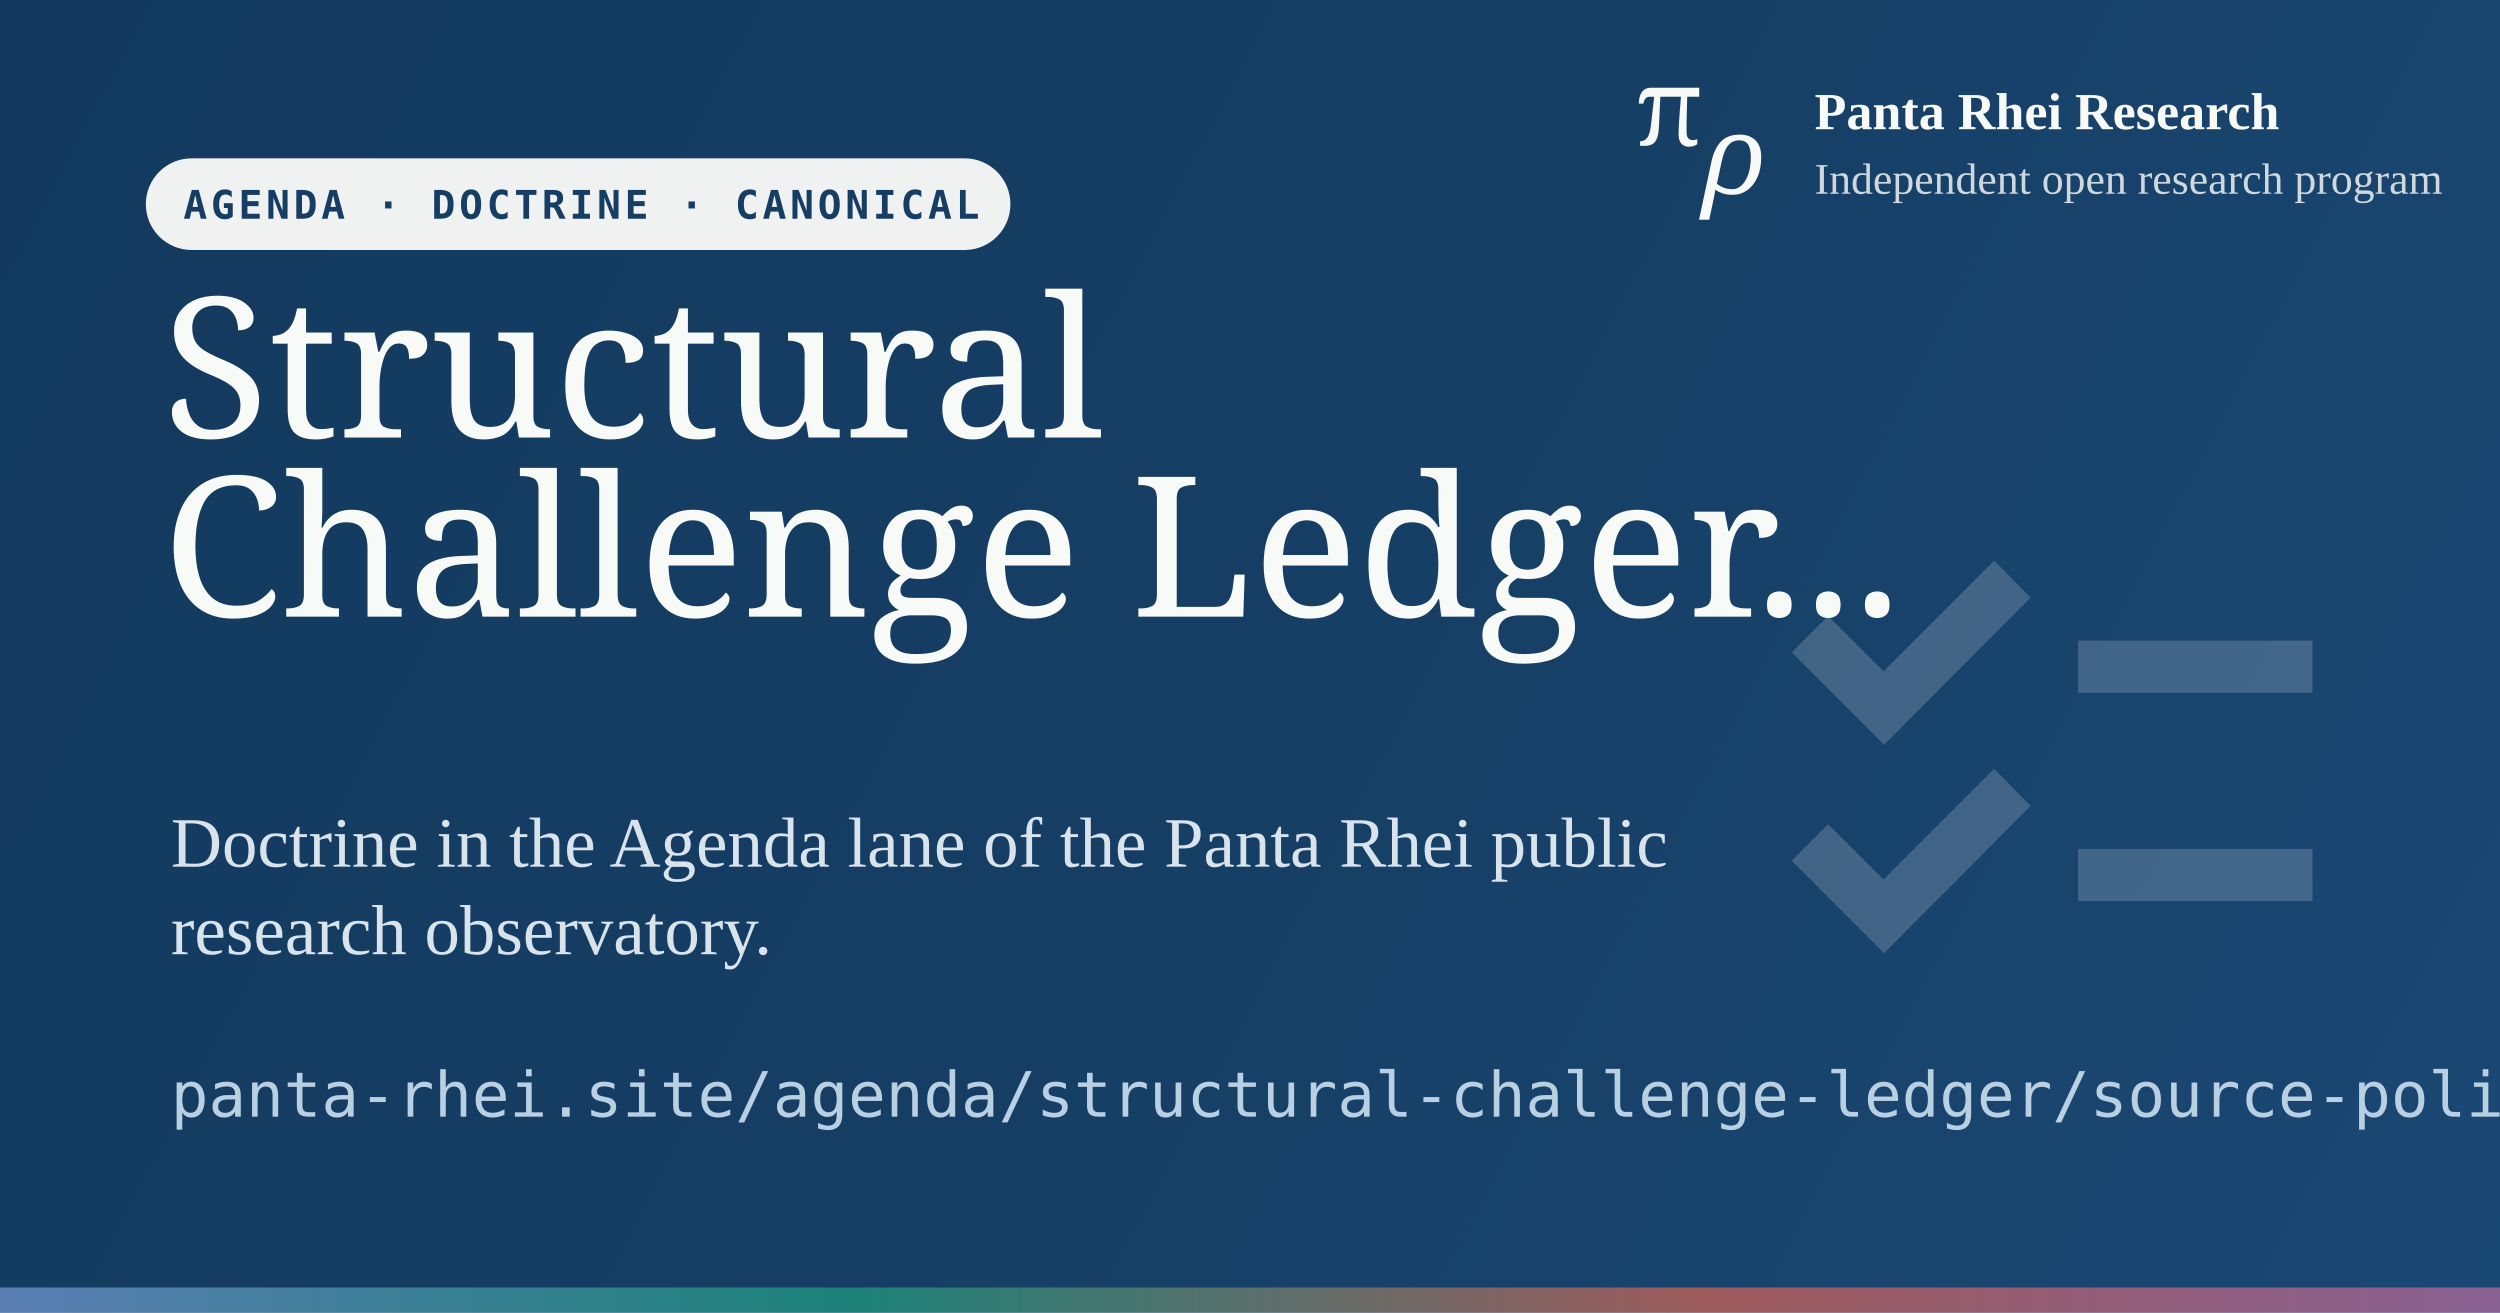
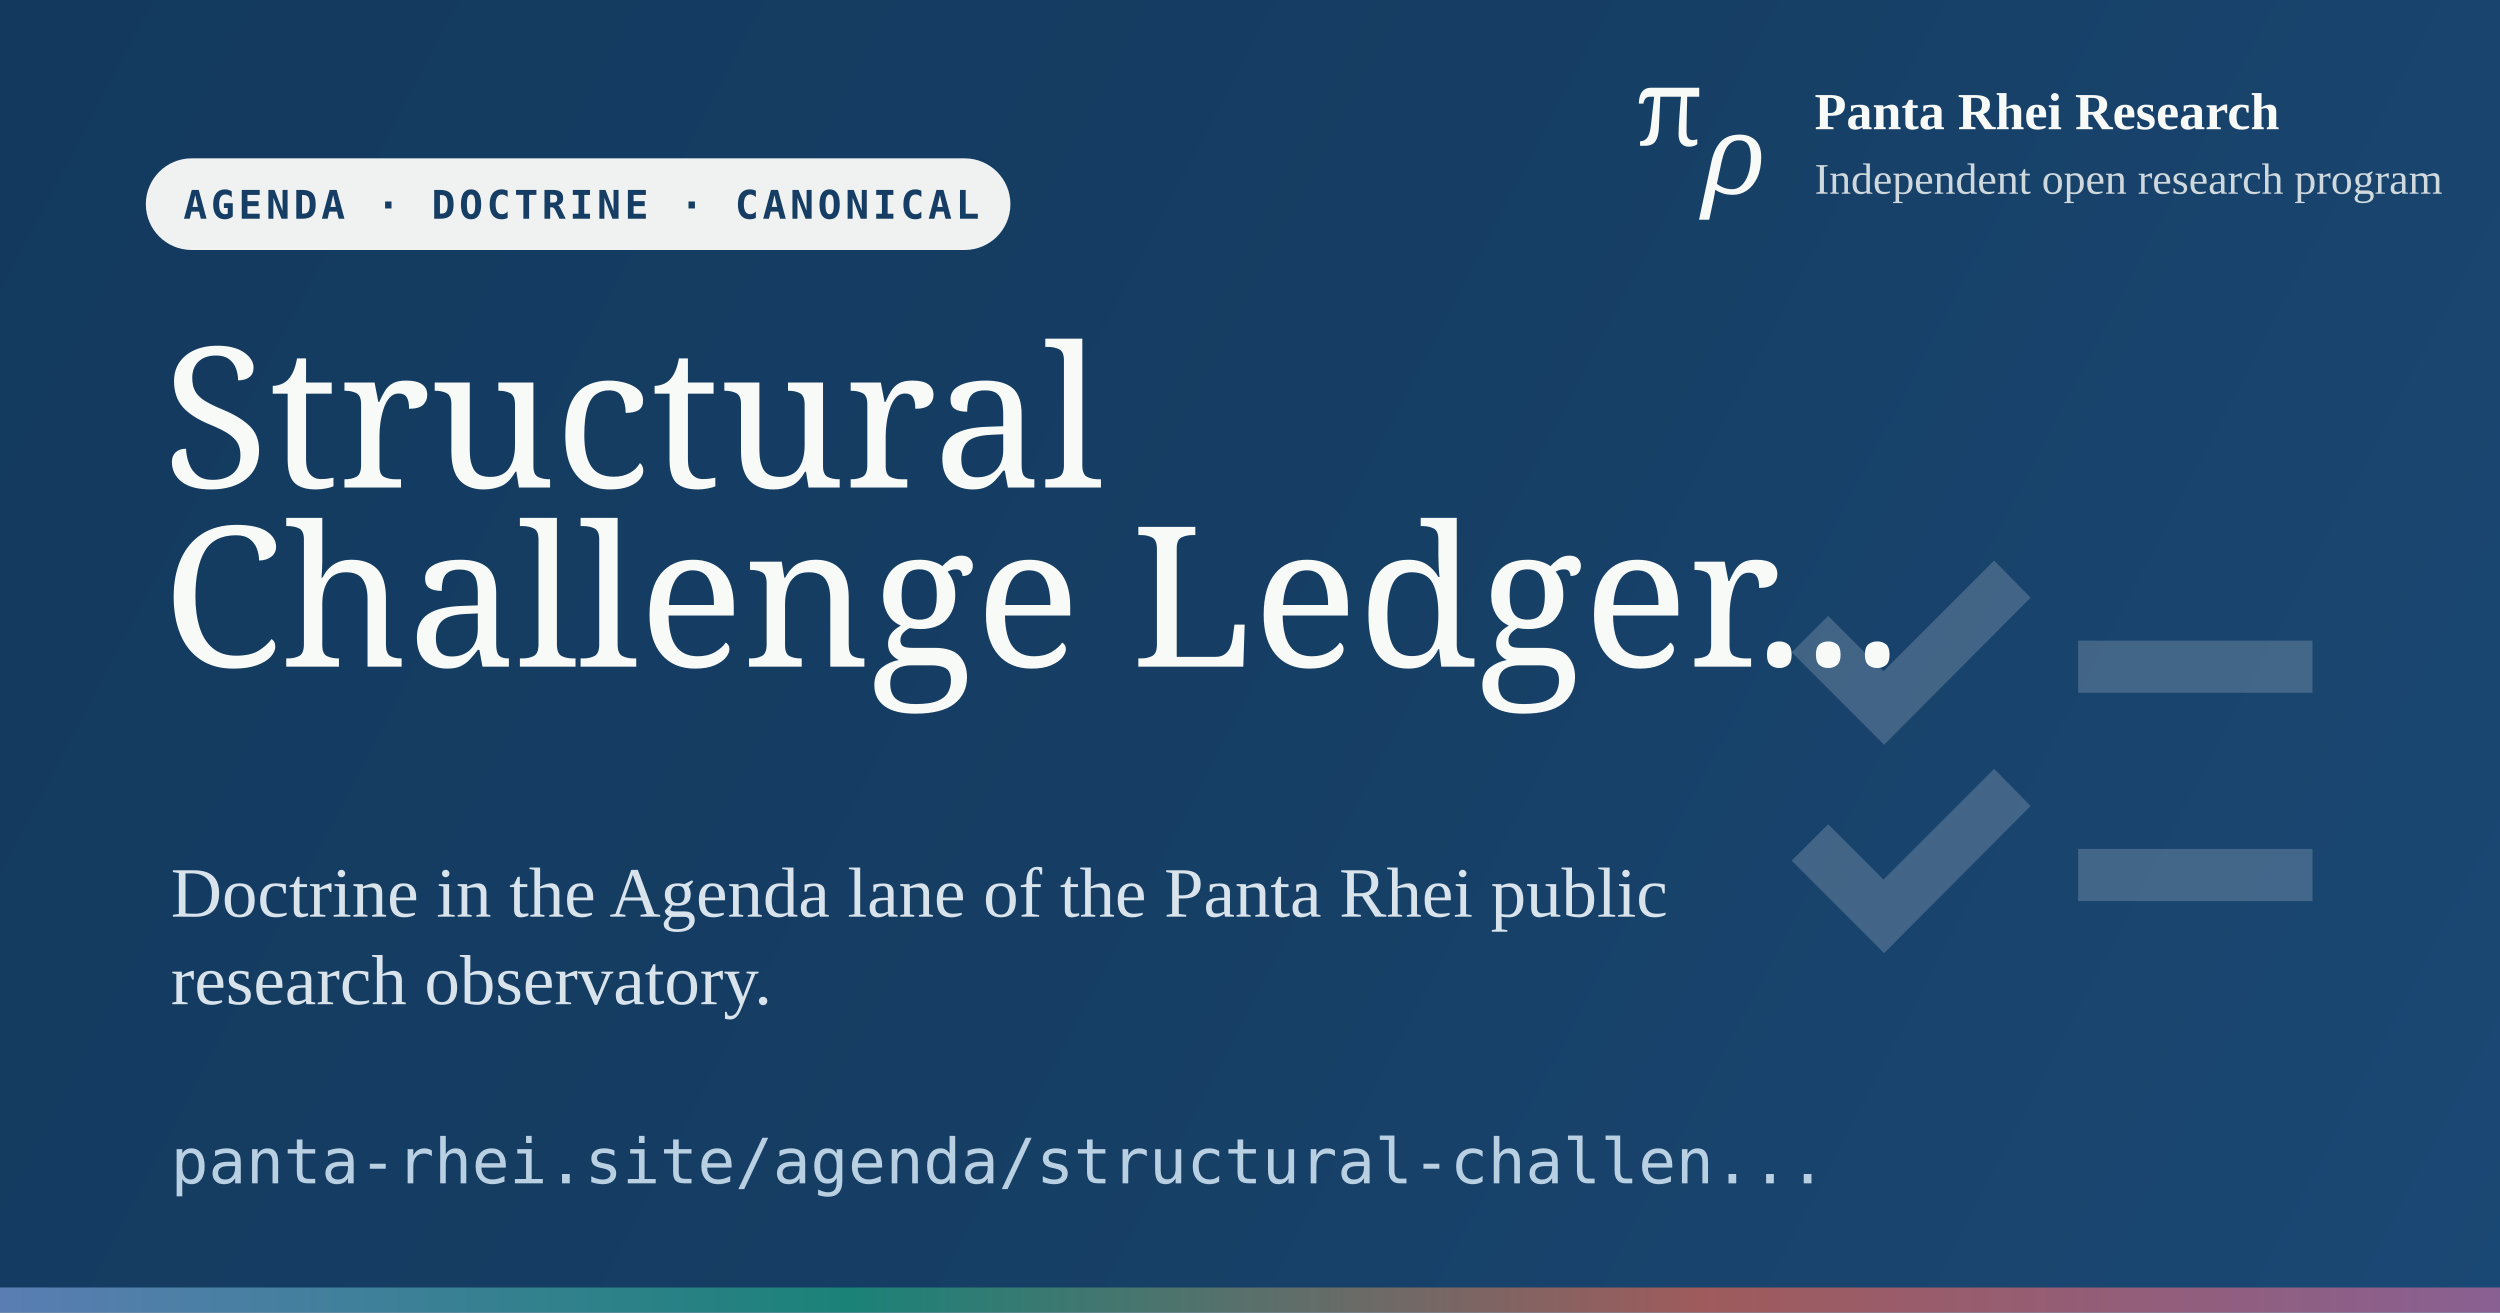
<svg xmlns="http://www.w3.org/2000/svg" width="1200" height="630" viewBox="0 0 1200 630" role="img" aria-label="Panta Rhei preview card for Structural Challenge Ledger Source Policy.">
  <defs>
    <style>
      @font-face { font-family: "EB Garamond OG"; src: url("../fonts-local/EBGaramond-Regular.ttf"); }
      @font-face { font-family: "Source Sans 3 OG"; src: url("../fonts-local/SourceSans3-Regular.ttf"); }
      @font-face { font-family: "Source Code Pro OG"; src: url("../fonts-local/SourceCodePro-Regular.ttf"); }
    </style>
    <linearGradient id="spectrum-rule" x1="0" y1="0" x2="1200" y2="0" gradientUnits="userSpaceOnUse">
      <stop offset="0%" stop-color="#5A7EB3" />
      <stop offset="34%" stop-color="#1B8278" />
      <stop offset="68%" stop-color="#9F5B5C" />
      <stop offset="100%" stop-color="#896092" />
    </linearGradient>
  </defs>
  <linearGradient id="panta-og-dark-gradient" x1="0" y1="0" x2="1200" y2="630" gradientUnits="userSpaceOnUse">
    <stop offset="0%" stop-color="#13395E" />
    <stop offset="48%" stop-color="#163E64" />
    <stop offset="100%" stop-color="#1A4874" />
  </linearGradient>
  <rect width="1200" height="630" fill="url(#panta-og-dark-gradient)" />
  <rect x="0" y="618" width="1200" height="12" fill="url(#spectrum-rule)" />
  <svg x="835" y="220" width="300" height="300" viewBox="0 -960 960 960" opacity="0.18" aria-hidden="true">
    <path d="M222-200 80-342l56-56 85 85 170-170 56 57-225 226Zm0-320L80-662l56-56 85 85 170-170 56 57-225 226Zm298 240v-80h360v80H520Zm0-320v-80h360v80H520Z" fill="#FFFFFF" />
  </svg>
  <g transform="translate(785 26)" fill="#F8FAF7">
    <text x="0" y="44" font-family="EB Garamond OG, Georgia, serif" font-size="52" font-weight="400">π</text>
    <text x="31" y="67" font-family="EB Garamond OG, Georgia, serif" font-size="52" font-style="italic" font-weight="400">ρ</text>
    <text x="86" y="36" font-family="Source Sans 3 OG, Inter, Arial, sans-serif" font-size="25" font-weight="700">Panta Rhei Research</text>
    <text x="86" y="67" font-family="Source Sans 3 OG, Inter, Arial, sans-serif" font-size="21" opacity="0.82">Independent open research program</text>
  </g>
  <g transform="translate(70 76)">
    <rect width="415" height="44" rx="22" fill="#F8FAF7" opacity="0.96" />
    <text x="18" y="29" font-family="Source Code Pro OG, ui-monospace, monospace" font-size="19" font-weight="700" letter-spacing="1.8" fill="#163E64">AGENDA · DOCTRINE · CANONICAL</text>
  </g>
  <text font-family="EB Garamond OG, Georgia, serif" font-size="94" font-weight="400" fill="#F8FAF7">
-     <tspan x="78" y="210">Structural</tspan>
-     <tspan x="78" y="296">Challenge Ledger...</tspan>
+     <tspan x="78" y="234">Structural</tspan>
+     <tspan x="78" y="320">Challenge Ledger...</tspan>
  </text>
  <text font-family="Source Sans 3 OG, Inter, Arial, sans-serif" font-size="34" font-weight="400" fill="#D8E3EC">
-     <tspan x="82" y="416">Doctrine in the Agenda lane of the Panta Rhei public</tspan>
-     <tspan x="82" y="458">research observatory.</tspan>
+     <tspan x="82" y="440">Doctrine in the Agenda lane of the Panta Rhei public</tspan>
+     <tspan x="82" y="482">research observatory.</tspan>
  </text>
-   <text x="82" y="536" font-family="Source Code Pro OG, ui-monospace, monospace" font-size="30" font-weight="500" fill="#B9CFE2">panta-rhei.site/agenda/structural-challenge-ledger/source-policy</text>
+   <text x="82" y="568" font-family="Source Code Pro OG, ui-monospace, monospace" font-size="30" font-weight="500" fill="#B9CFE2">panta-rhei.site/agenda/structural-challen...</text>
</svg>
